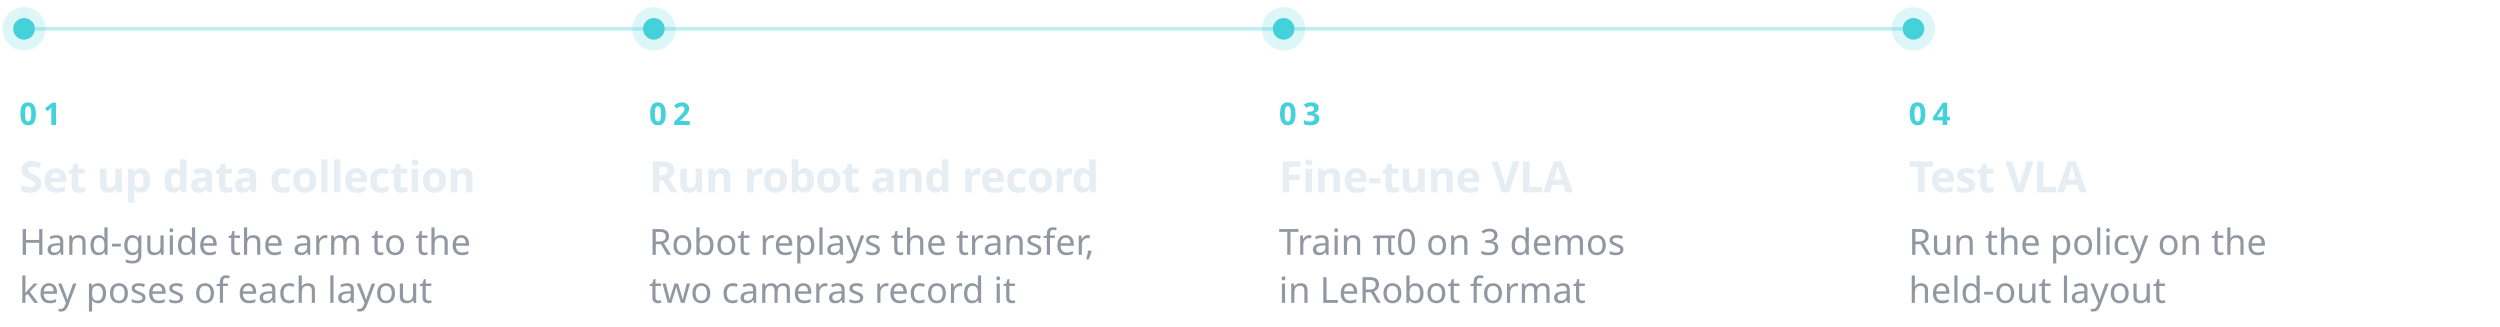
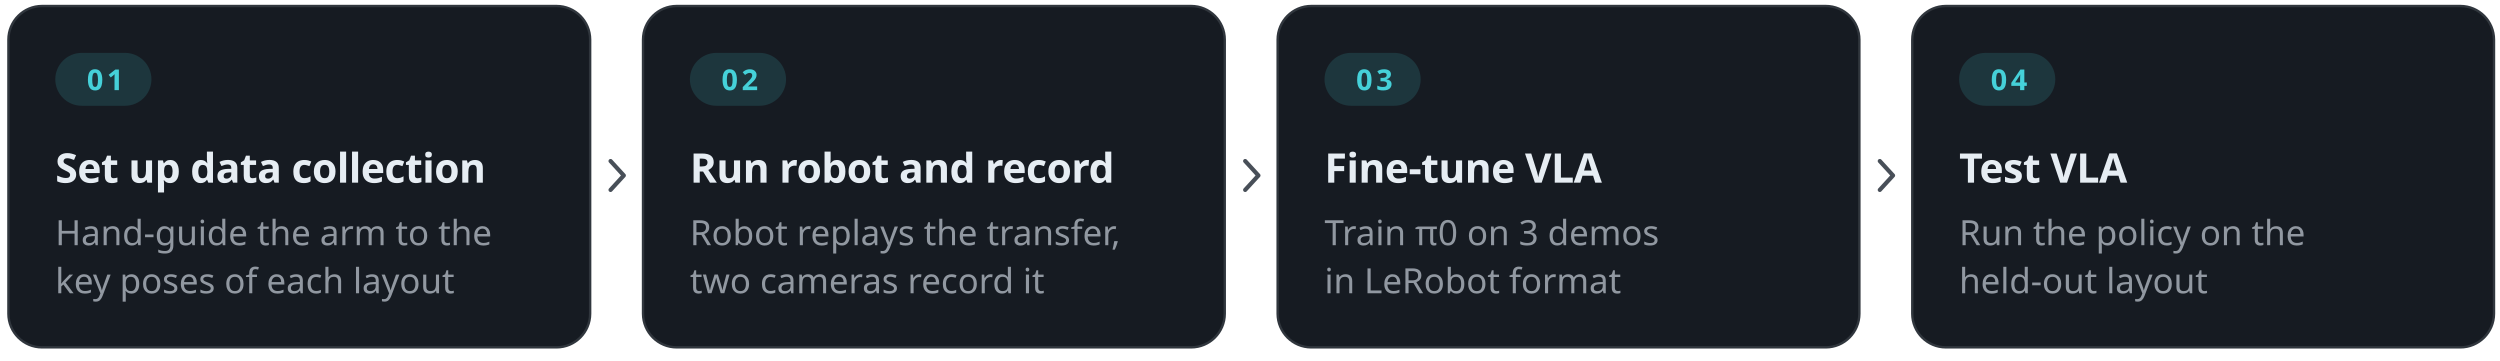
- <svg xmlns="http://www.w3.org/2000/svg" viewBox="0 0 1040 136" width="1040" height="136" role="img" aria-label="Bench2Bot pipeline: set up data collection, run robot and record, fine-tune VLA, test VLA">
-   <path d="M10 12 H796" stroke="#45D1D9" stroke-opacity="0.35" stroke-width="1.5" />
+ <svg xmlns="http://www.w3.org/2000/svg" viewBox="0 0 1040 150" width="1040" height="150" role="img" aria-label="Bench2Bot pipeline: set up data collection, run robot and record, fine-tune VLA, test VLA">
  <g font-family="-apple-system, BlinkMacSystemFont, 'Segoe UI', 'Noto Sans', Helvetica, Arial, sans-serif">
-     <circle cx="10" cy="12" r="9" fill="#45D1D9" fill-opacity="0.18" />
-     <circle cx="10" cy="12" r="4.5" fill="#45D1D9" />
-     <text x="8" y="52" font-size="13" font-weight="600" letter-spacing="2.5" fill="#45D1D9">01</text>
-     <text x="8" y="80" font-size="18" font-weight="600" letter-spacing="-0.2" fill="#E6EDF3">Set up data collection</text>
-     <text x="8" y="106" font-size="15" fill="#9198A1">Hand-guide the arm to the</text>
-     <text x="8" y="126" font-size="15" fill="#9198A1">key poses of each layout</text>
-     <circle cx="272" cy="12" r="9" fill="#45D1D9" fill-opacity="0.18" />
-     <circle cx="272" cy="12" r="4.5" fill="#45D1D9" />
-     <text x="270" y="52" font-size="13" font-weight="600" letter-spacing="2.5" fill="#45D1D9">02</text>
-     <text x="270" y="80" font-size="18" font-weight="600" letter-spacing="-0.2" fill="#E6EDF3">Run robot and record</text>
-     <text x="270" y="106" font-size="15" fill="#9198A1">Robot replays the transfer,</text>
-     <text x="270" y="126" font-size="15" fill="#9198A1">two cameras record it</text>
-     <circle cx="534" cy="12" r="9" fill="#45D1D9" fill-opacity="0.18" />
-     <circle cx="534" cy="12" r="4.5" fill="#45D1D9" />
-     <text x="532" y="52" font-size="13" font-weight="600" letter-spacing="2.5" fill="#45D1D9">03</text>
-     <text x="532" y="80" font-size="18" font-weight="600" letter-spacing="-0.2" fill="#E6EDF3">Fine-tune VLA</text>
-     <text x="532" y="106" font-size="15" fill="#9198A1">Train π0 on 3 demos</text>
-     <text x="532" y="126" font-size="15" fill="#9198A1">in LeRobot format</text>
-     <circle cx="796" cy="12" r="9" fill="#45D1D9" fill-opacity="0.18" />
-     <circle cx="796" cy="12" r="4.5" fill="#45D1D9" />
-     <text x="794" y="52" font-size="13" font-weight="600" letter-spacing="2.5" fill="#45D1D9">04</text>
-     <text x="794" y="80" font-size="18" font-weight="600" letter-spacing="-0.2" fill="#E6EDF3">Test VLA</text>
-     <text x="794" y="106" font-size="15" fill="#9198A1">Run the policy on the</text>
-     <text x="794" y="126" font-size="15" fill="#9198A1">held-out layout</text>
+     <rect x="3.5" y="2.5" width="242" height="142" rx="14" fill="#161B22" stroke="#30363D" stroke-width="1" />
+     <rect x="23" y="22" width="40" height="22" rx="11" fill="#45D1D9" fill-opacity="0.15" />
+     <text x="43.75" y="37.5" text-anchor="middle" font-size="12" font-weight="700" letter-spacing="1.5" fill="#45D1D9">01</text>
+     <text x="23" y="76" font-size="17" font-weight="600" letter-spacing="-0.2" fill="#E6EDF3">Set up data collection</text>
+     <text x="23" y="102" font-size="14.5" fill="#9198A1">Hand-guide the arm to the</text>
+     <text x="23" y="122" font-size="14.5" fill="#9198A1">key poses of each layout</text>
+     <path d="M254.0 67.0 L259.5 73.0 L254.0 79.0" fill="none" stroke="#484F58" stroke-width="1.75" stroke-linecap="round" stroke-linejoin="round" />
+     <rect x="267.5" y="2.5" width="242" height="142" rx="14" fill="#161B22" stroke="#30363D" stroke-width="1" />
+     <rect x="287" y="22" width="40" height="22" rx="11" fill="#45D1D9" fill-opacity="0.15" />
+     <text x="307.75" y="37.5" text-anchor="middle" font-size="12" font-weight="700" letter-spacing="1.5" fill="#45D1D9">02</text>
+     <text x="287" y="76" font-size="17" font-weight="600" letter-spacing="-0.2" fill="#E6EDF3">Run robot and record</text>
+     <text x="287" y="102" font-size="14.5" fill="#9198A1">Robot replays the transfer,</text>
+     <text x="287" y="122" font-size="14.5" fill="#9198A1">two cameras record it</text>
+     <path d="M518.0 67.0 L523.5 73.0 L518.0 79.0" fill="none" stroke="#484F58" stroke-width="1.75" stroke-linecap="round" stroke-linejoin="round" />
+     <rect x="531.5" y="2.5" width="242" height="142" rx="14" fill="#161B22" stroke="#30363D" stroke-width="1" />
+     <rect x="551" y="22" width="40" height="22" rx="11" fill="#45D1D9" fill-opacity="0.15" />
+     <text x="571.75" y="37.5" text-anchor="middle" font-size="12" font-weight="700" letter-spacing="1.5" fill="#45D1D9">03</text>
+     <text x="551" y="76" font-size="17" font-weight="600" letter-spacing="-0.2" fill="#E6EDF3">Fine-tune VLA</text>
+     <text x="551" y="102" font-size="14.5" fill="#9198A1">Train π0 on 3 demos</text>
+     <text x="551" y="122" font-size="14.5" fill="#9198A1">in LeRobot format</text>
+     <path d="M782.0 67.0 L787.5 73.0 L782.0 79.0" fill="none" stroke="#484F58" stroke-width="1.75" stroke-linecap="round" stroke-linejoin="round" />
+     <rect x="795.5" y="2.5" width="242" height="142" rx="14" fill="#161B22" stroke="#30363D" stroke-width="1" />
+     <rect x="815" y="22" width="40" height="22" rx="11" fill="#45D1D9" fill-opacity="0.15" />
+     <text x="835.75" y="37.5" text-anchor="middle" font-size="12" font-weight="700" letter-spacing="1.5" fill="#45D1D9">04</text>
+     <text x="815" y="76" font-size="17" font-weight="600" letter-spacing="-0.2" fill="#E6EDF3">Test VLA</text>
+     <text x="815" y="102" font-size="14.5" fill="#9198A1">Run the policy on the</text>
+     <text x="815" y="122" font-size="14.5" fill="#9198A1">held-out layout</text>
  </g>
</svg>
